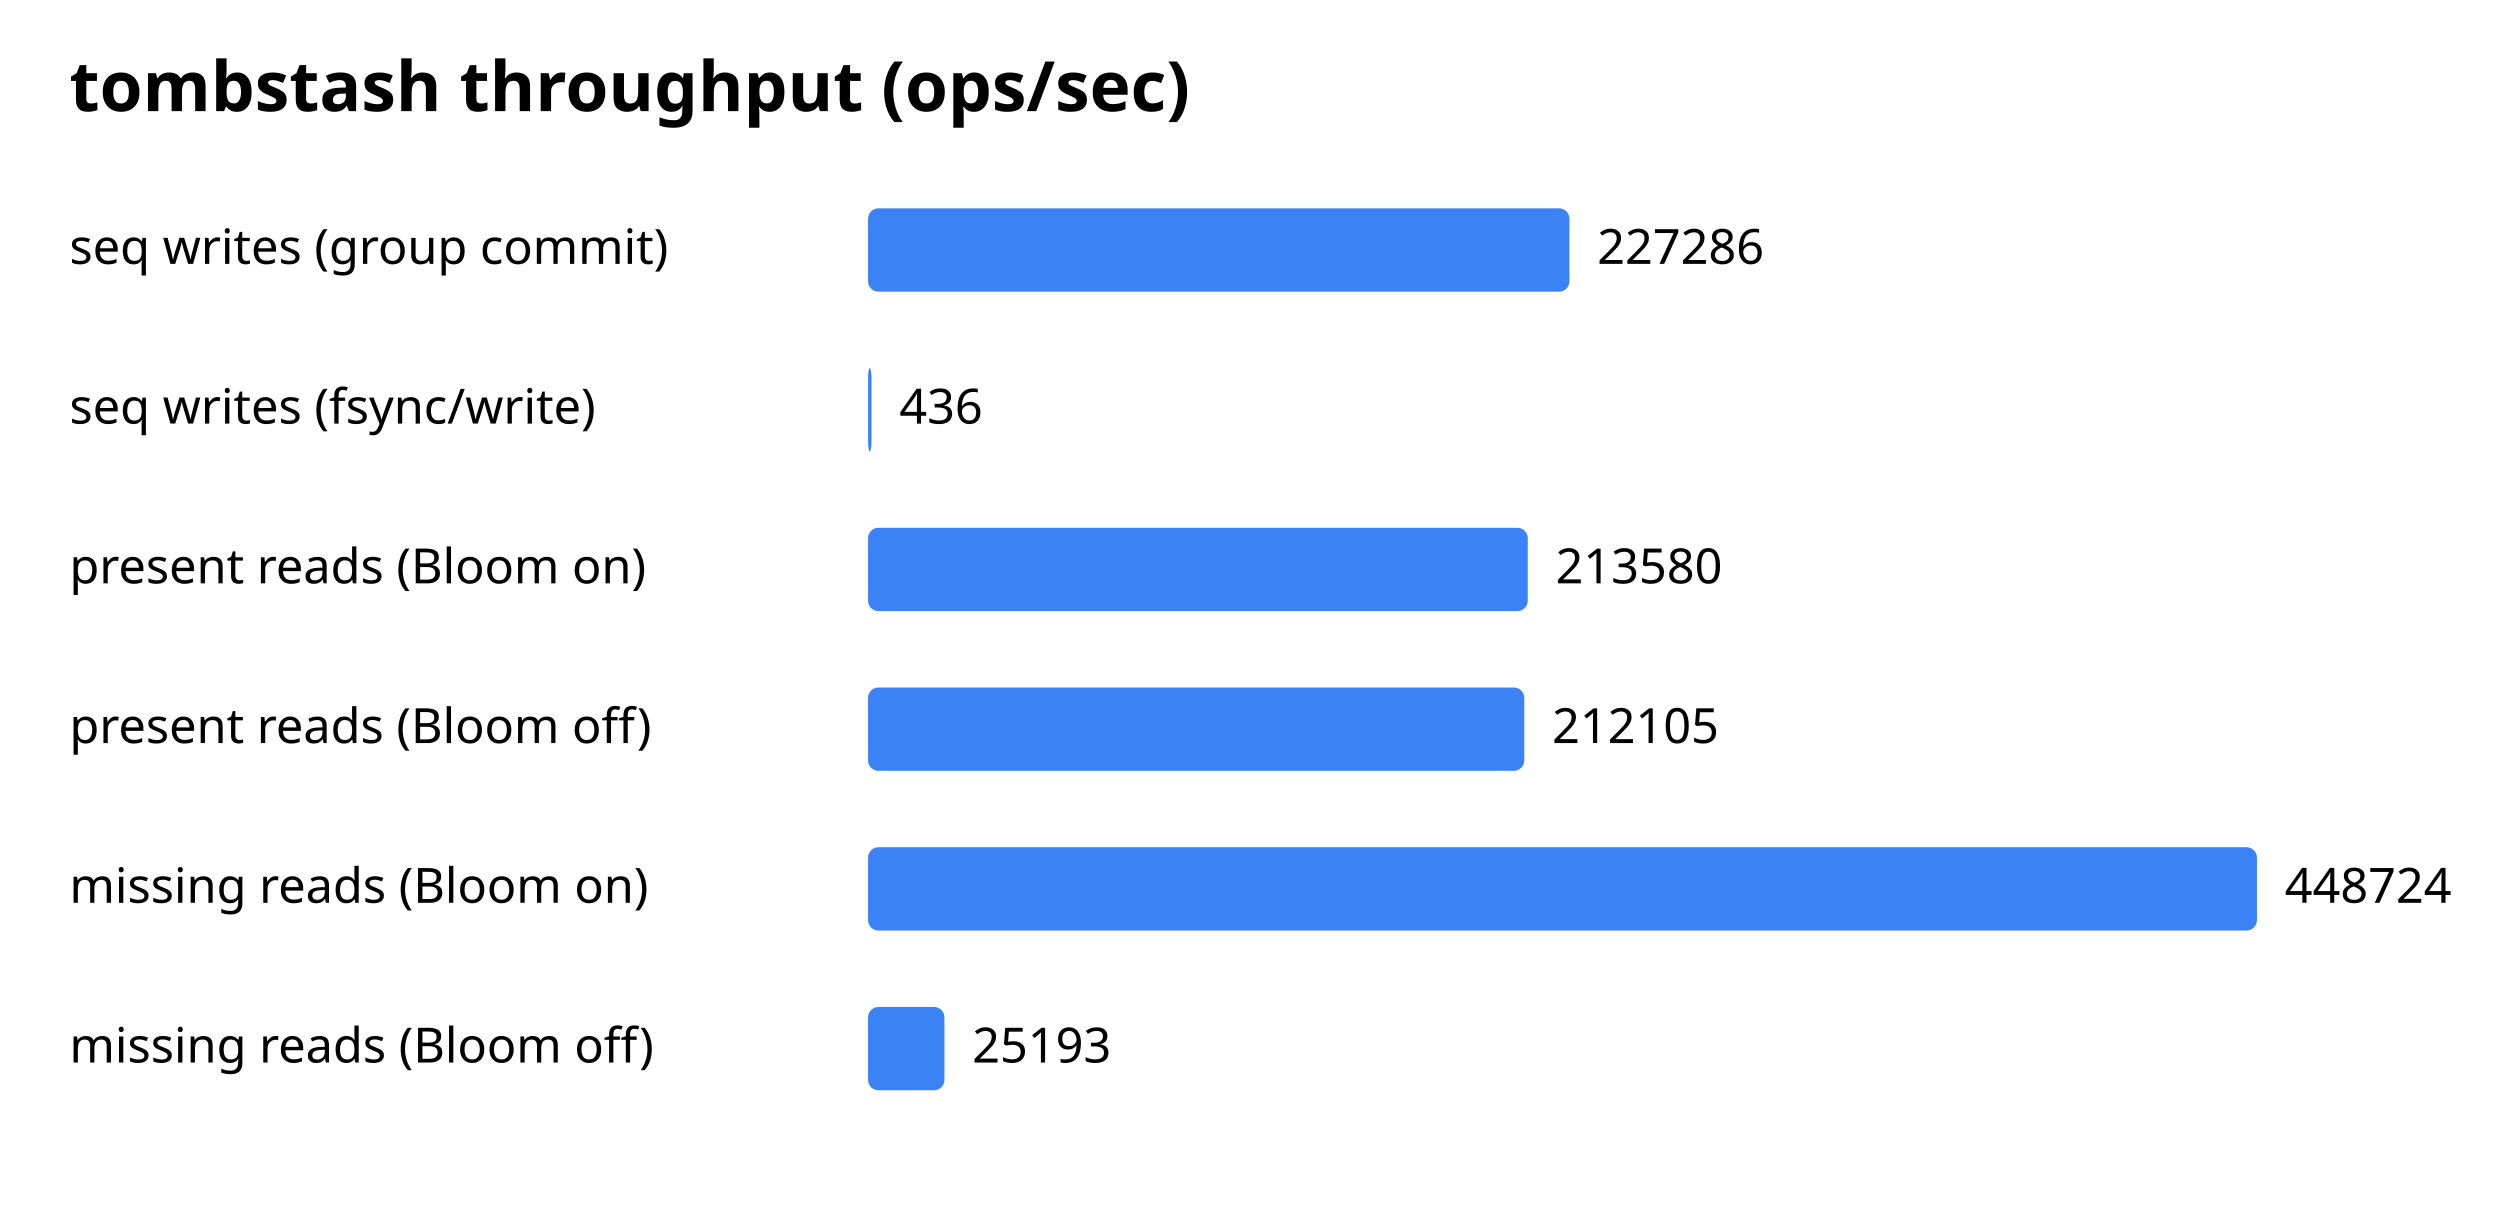
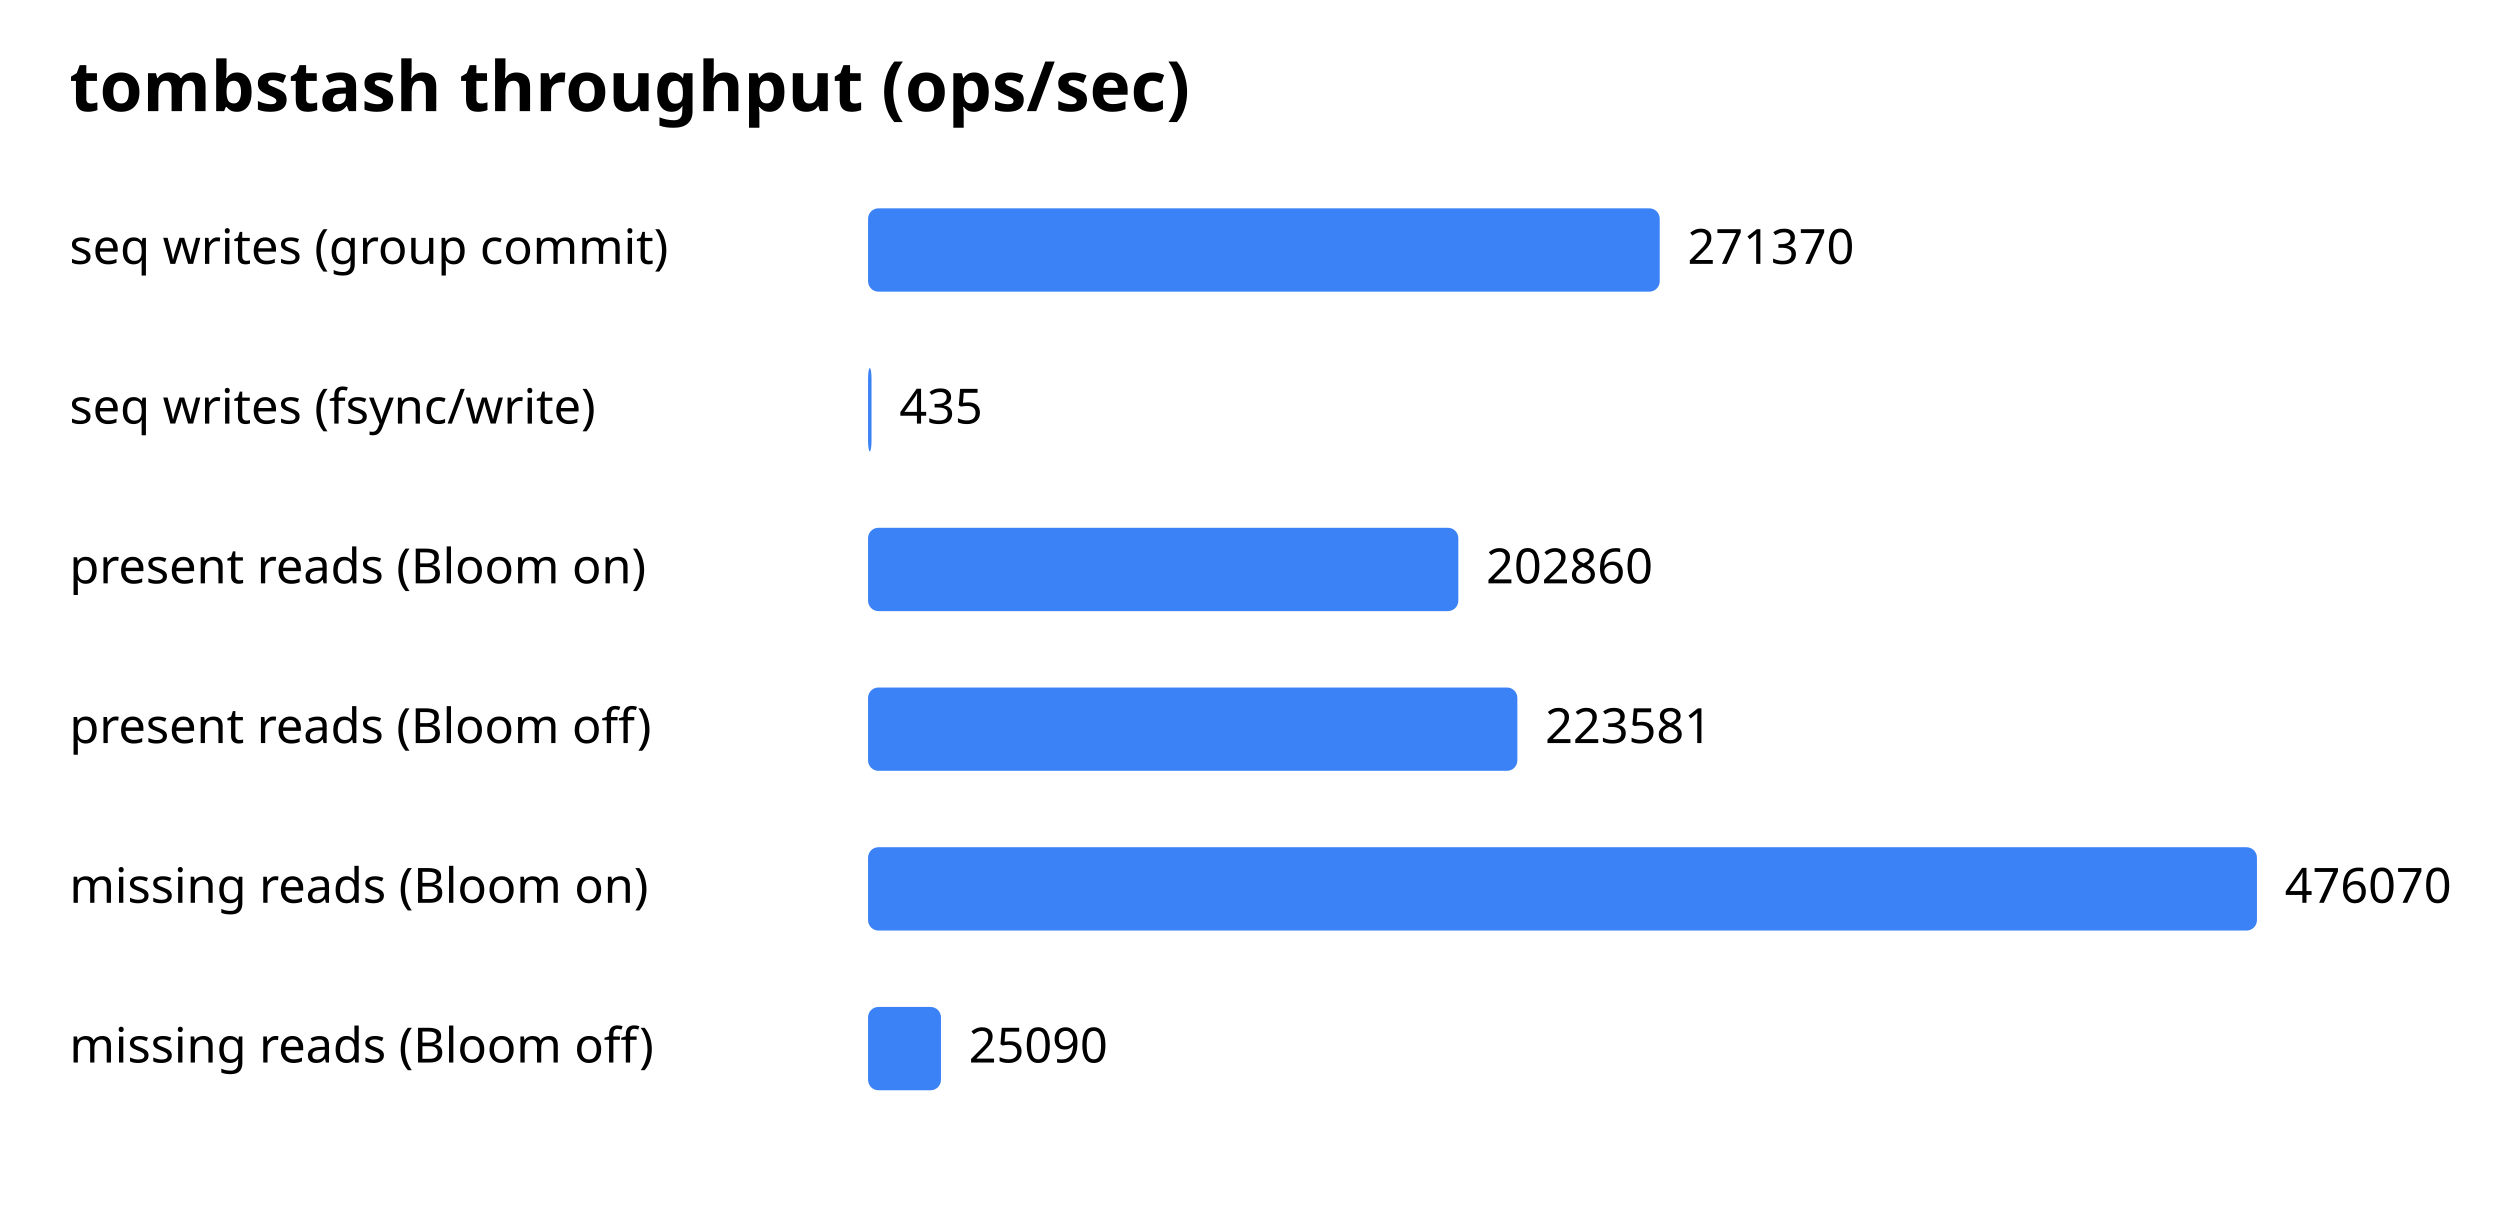
<svg xmlns="http://www.w3.org/2000/svg" width="720" height="352" font-family="sans-serif">
  <text x="20" y="32" font-size="20" font-weight="bold">tombstash throughput (ops/sec)</text>
  <text x="20" y="76" font-size="14">seq writes (group commit)</text>
-   <rect x="250" y="60" width="202" height="24" rx="3" fill="#3b82f6" />
-   <text x="460" y="76" font-size="14">227286</text>
+   <rect x="250" y="60" width="228" height="24" rx="3" fill="#3b82f6" />
+   <text x="486" y="76" font-size="14">271370</text>
  <text x="20" y="122" font-size="14">seq writes (fsync/write)</text>
  <rect x="250" y="106" width="1" height="24" rx="3" fill="#3b82f6" />
-   <text x="259" y="122" font-size="14">436</text>
+   <text x="259" y="122" font-size="14">435</text>
  <text x="20" y="168" font-size="14">present reads (Bloom on)</text>
-   <rect x="250" y="152" width="190" height="24" rx="3" fill="#3b82f6" />
-   <text x="448" y="168" font-size="14">213580</text>
+   <rect x="250" y="152" width="170" height="24" rx="3" fill="#3b82f6" />
+   <text x="428" y="168" font-size="14">202860</text>
  <text x="20" y="214" font-size="14">present reads (Bloom off)</text>
-   <rect x="250" y="198" width="189" height="24" rx="3" fill="#3b82f6" />
-   <text x="447" y="214" font-size="14">212105</text>
+   <rect x="250" y="198" width="187" height="24" rx="3" fill="#3b82f6" />
+   <text x="445" y="214" font-size="14">223581</text>
  <text x="20" y="260" font-size="14">missing reads (Bloom on)</text>
  <rect x="250" y="244" width="400" height="24" rx="3" fill="#3b82f6" />
-   <text x="658" y="260" font-size="14">448724</text>
+   <text x="658" y="260" font-size="14">476070</text>
  <text x="20" y="306" font-size="14">missing reads (Bloom off)</text>
-   <rect x="250" y="290" width="22" height="24" rx="3" fill="#3b82f6" />
-   <text x="280" y="306" font-size="14">25193</text>
+   <rect x="250" y="290" width="21" height="24" rx="3" fill="#3b82f6" />
+   <text x="279" y="306" font-size="14">25090</text>
</svg>
